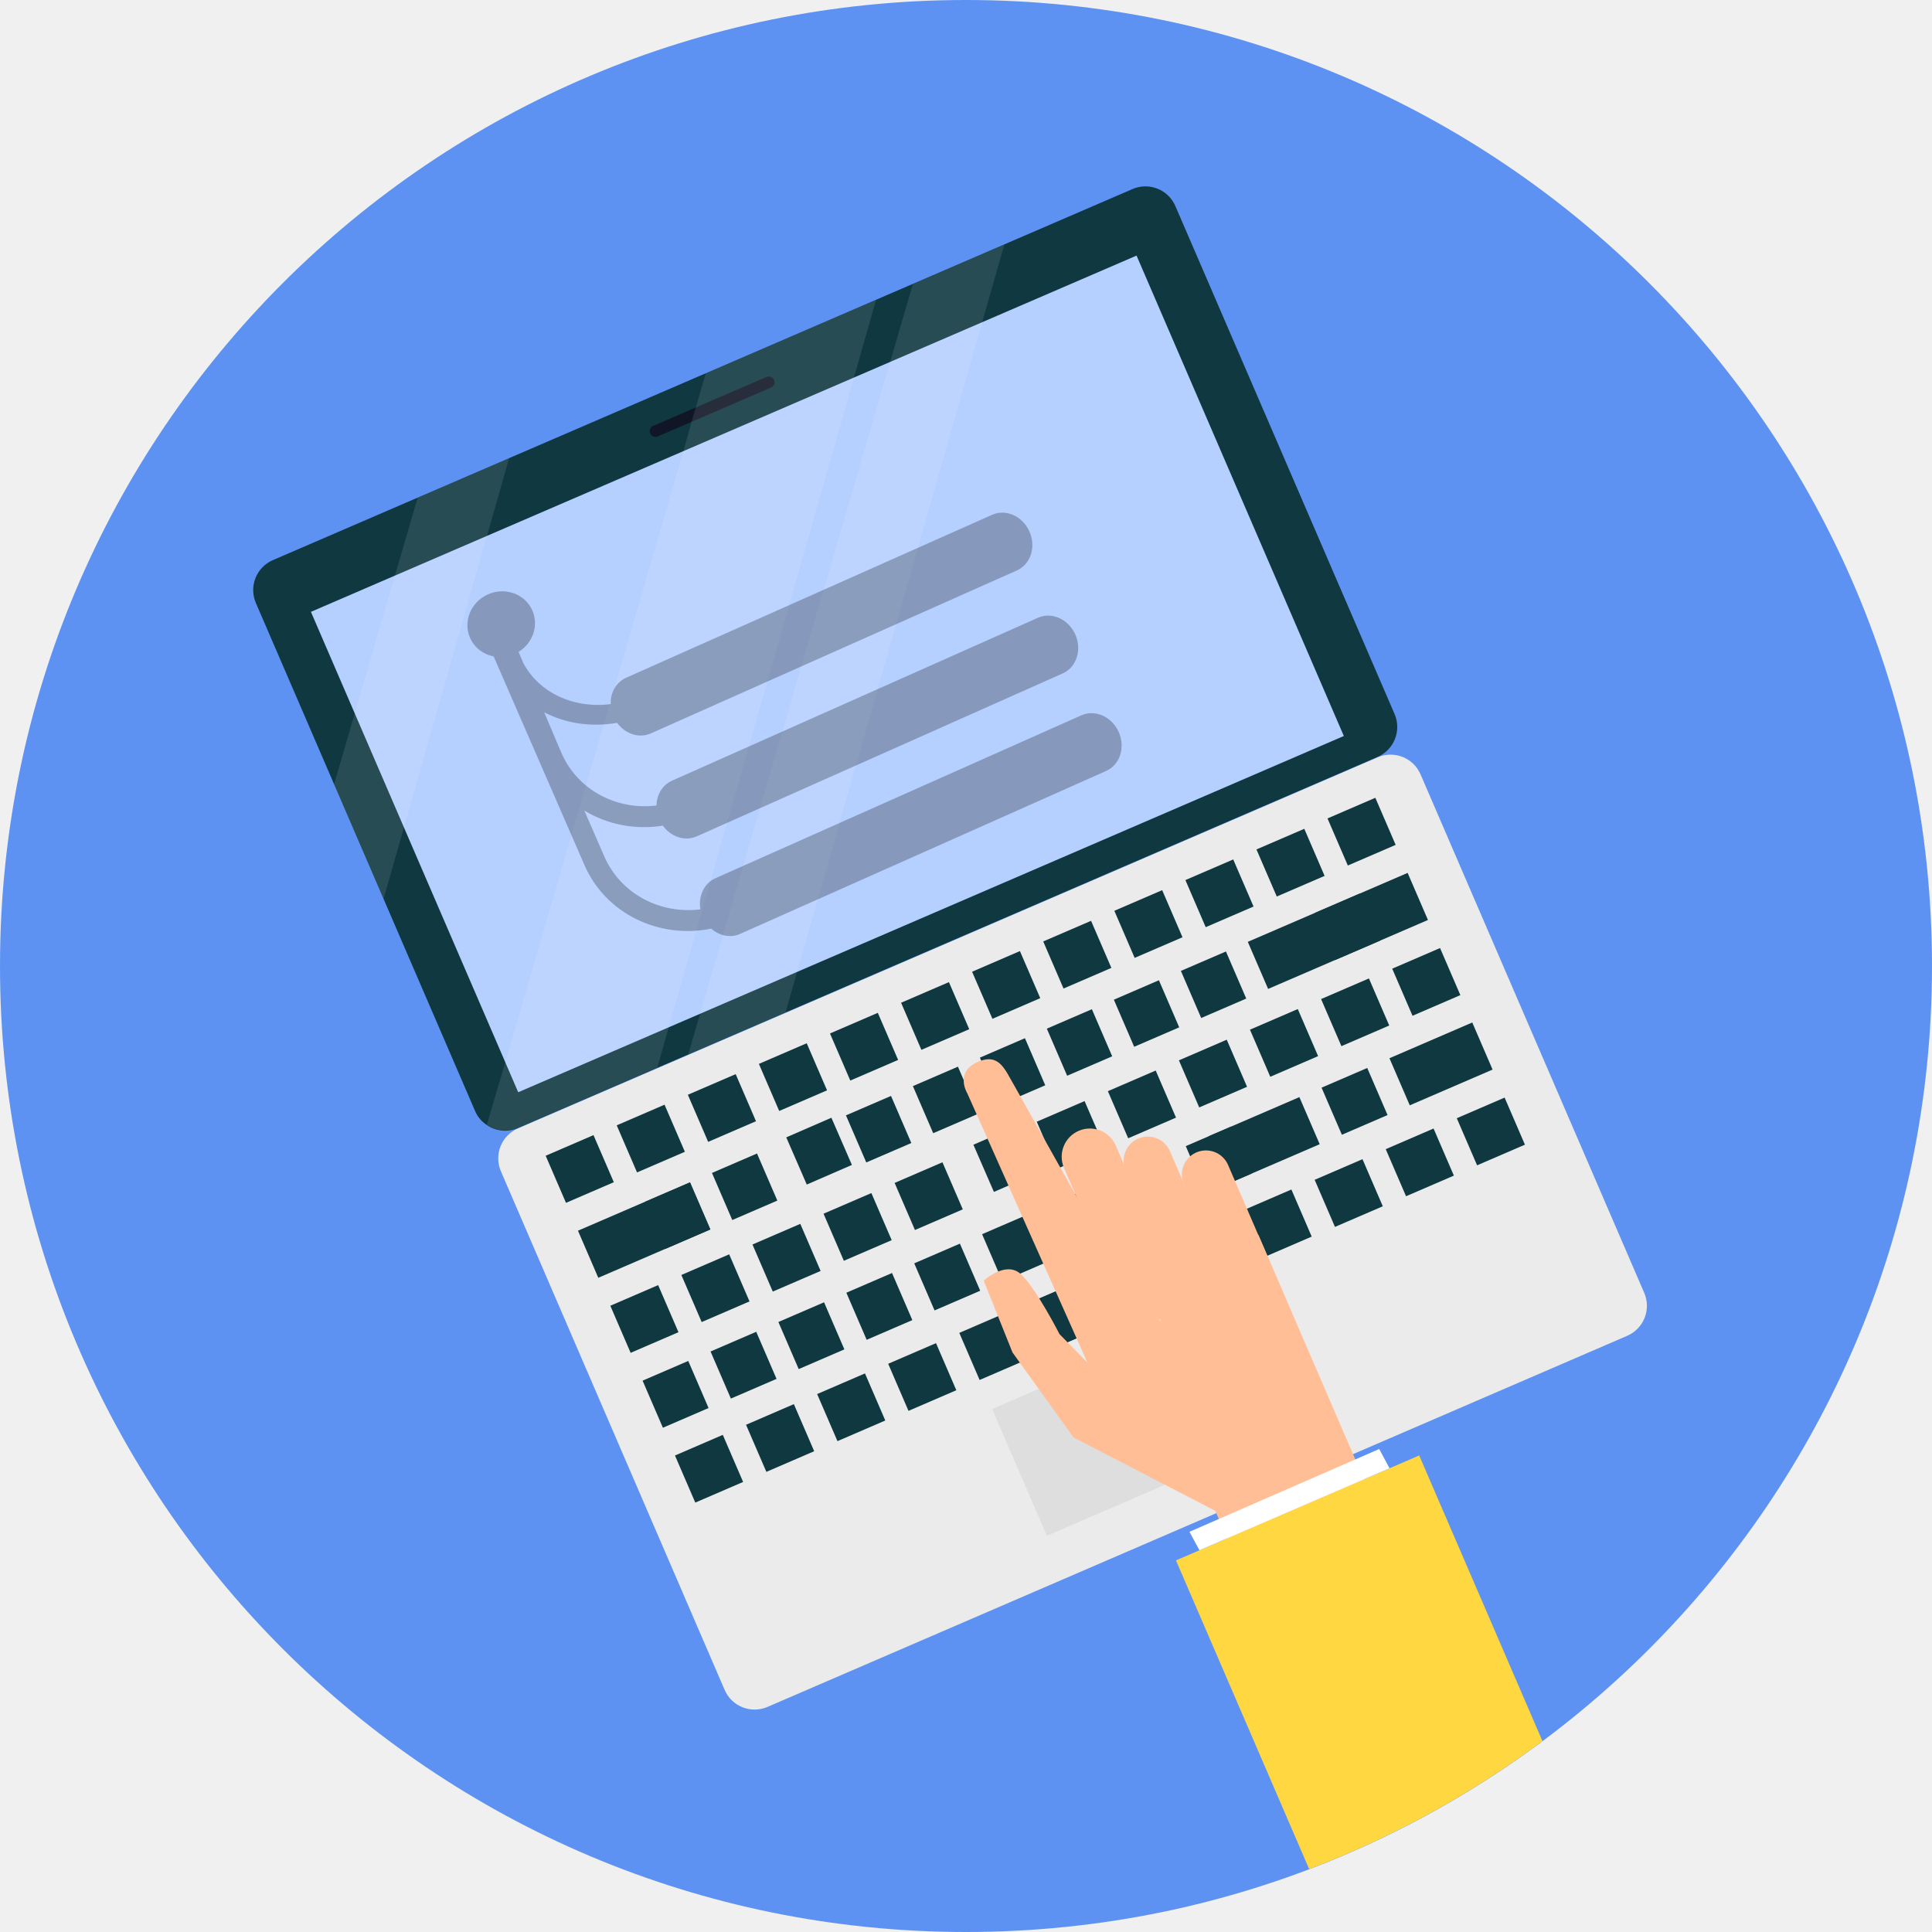
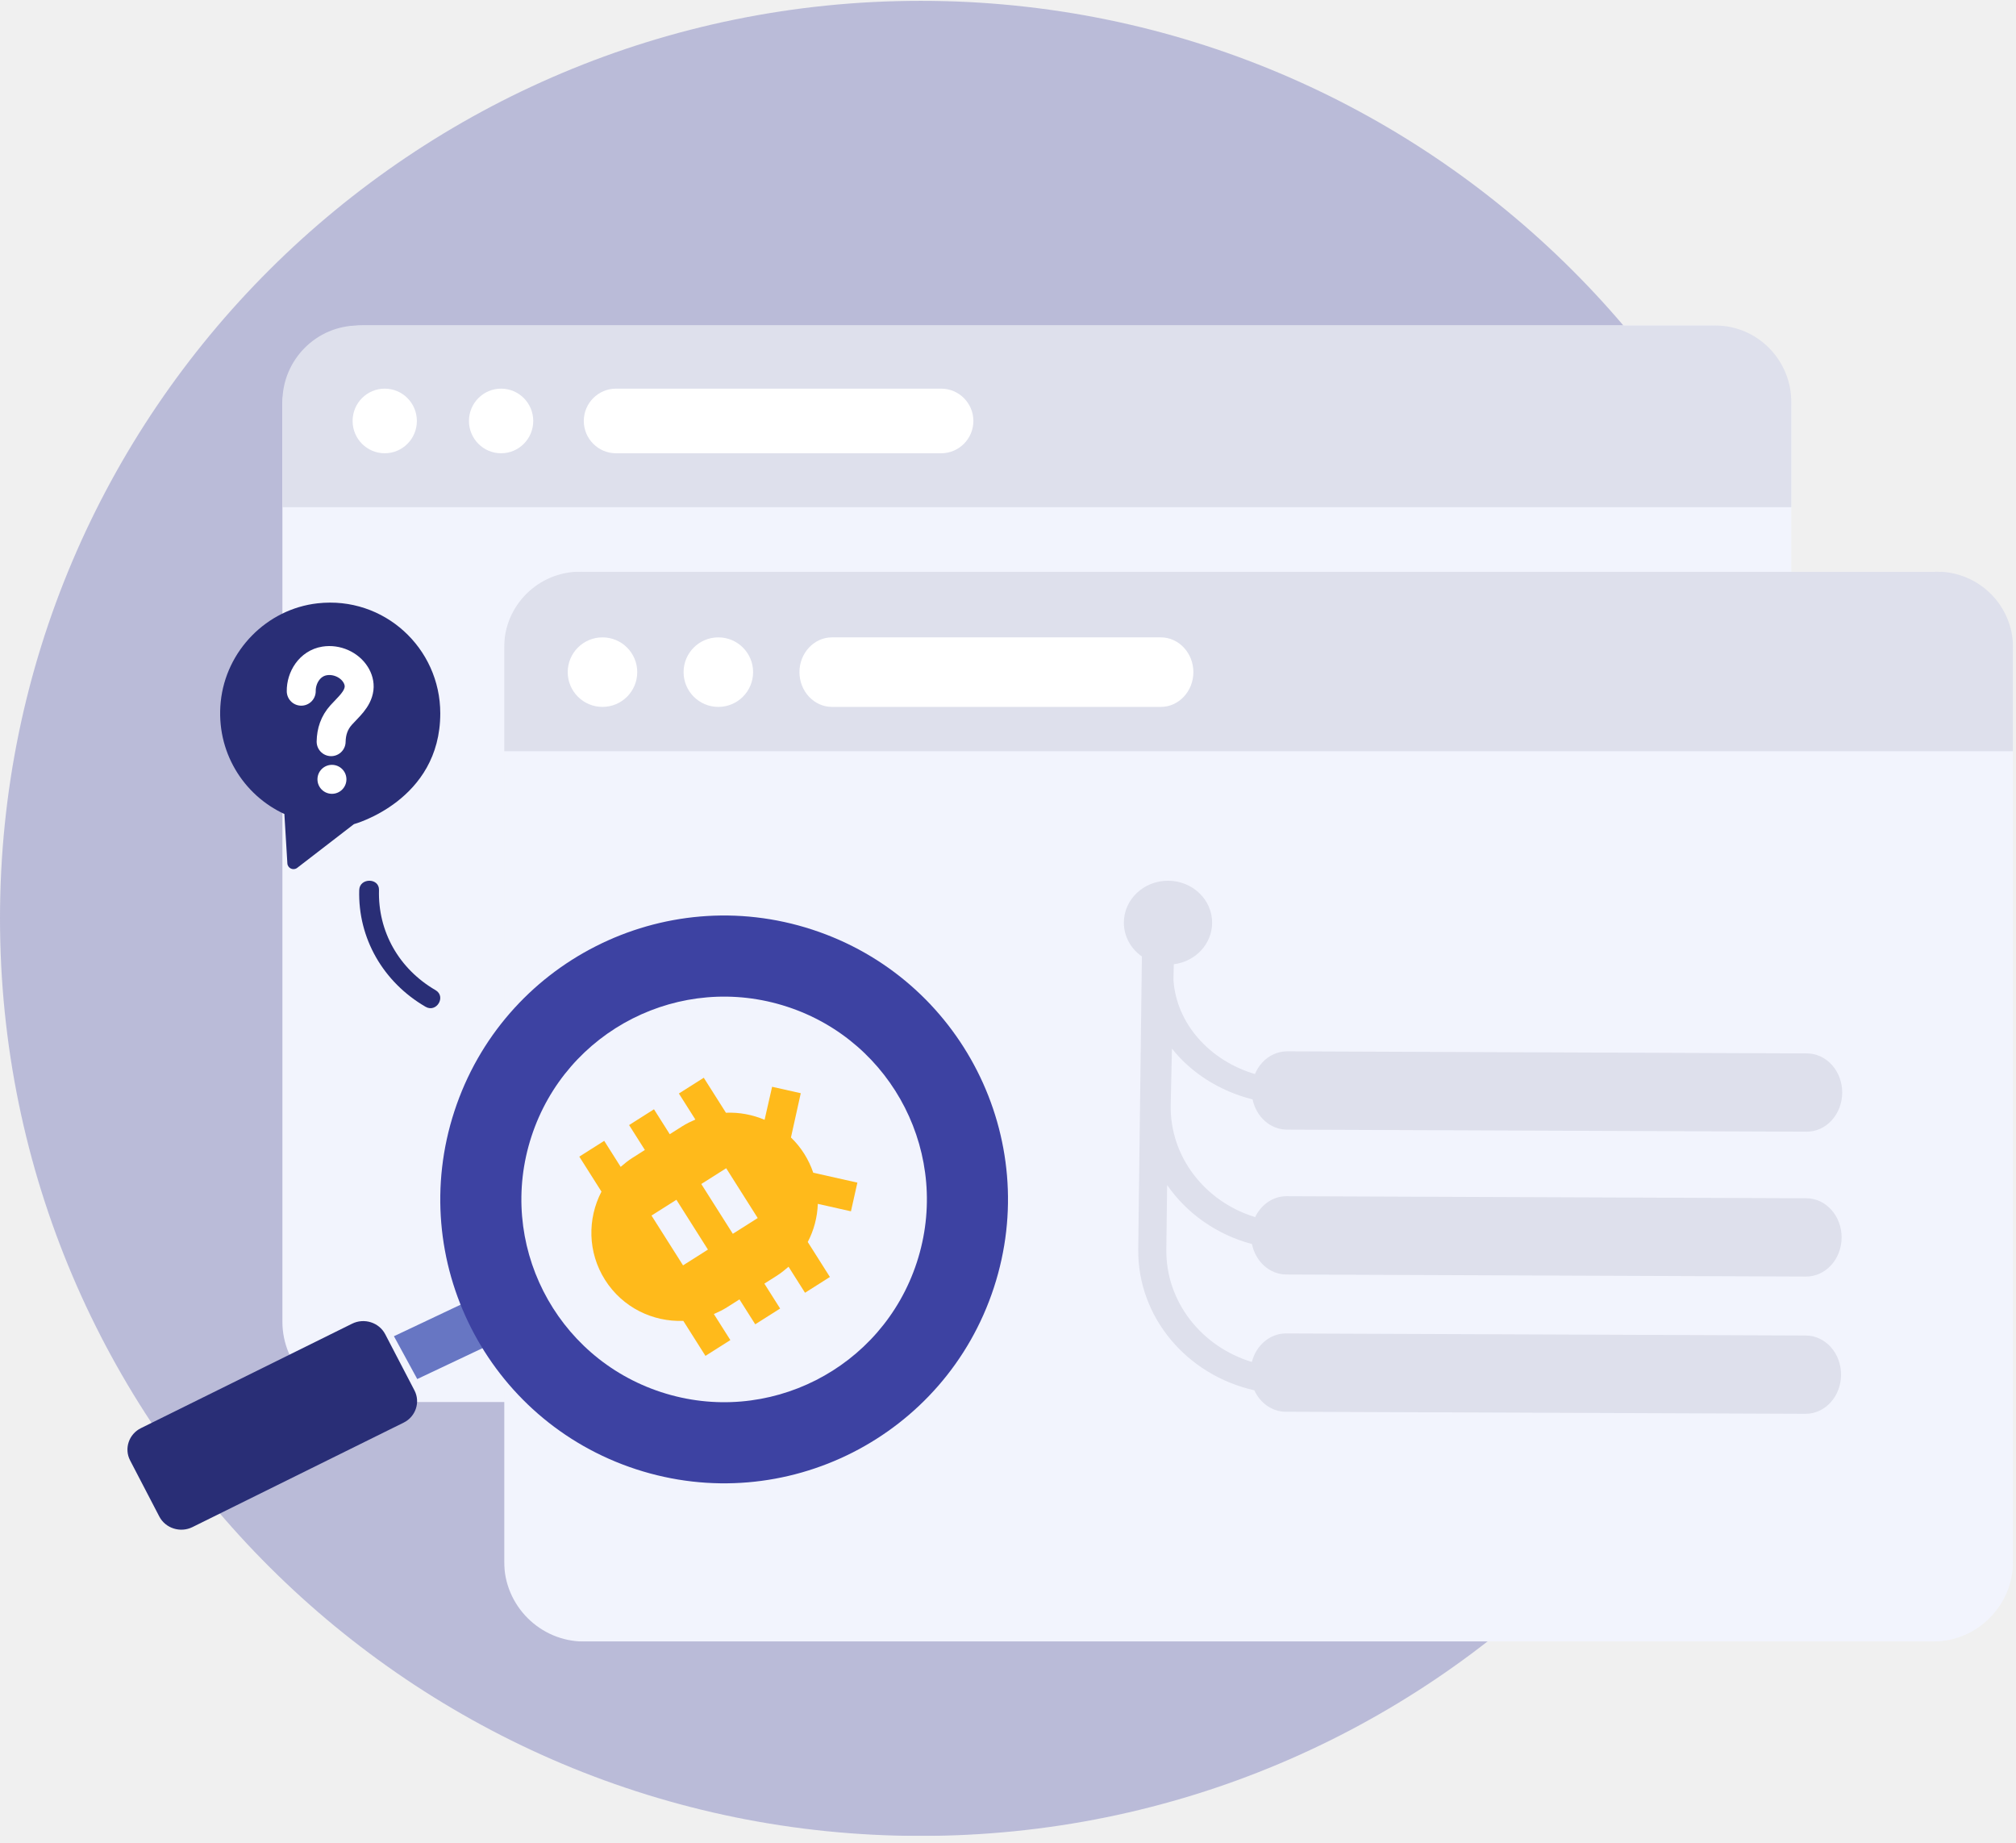
- <svg xmlns="http://www.w3.org/2000/svg" xmlns:xlink="http://www.w3.org/1999/xlink" width="160px" height="160px" viewBox="0 0 160 160" version="1.1">
+ <svg xmlns="http://www.w3.org/2000/svg" xmlns:xlink="http://www.w3.org/1999/xlink" width="174px" height="159px" viewBox="0 0 174 159" version="1.1">
  <defs>
-     <circle id="path-1" cx="80" cy="80" r="80" />
+     <polygon id="path-1" points="0 0.071 158.929 0.071 158.929 158.426 0 158.426" />
+     <polygon id="path-3" points="0.514 0.331 130.743 0.331 130.743 92.651 0.514 92.651" />
+     <polygon id="path-5" points="0.514 0.329 130.743 0.329 130.743 15.841 0.514 15.841" />
  </defs>
  <g id="Page-1" stroke="none" stroke-width="1" fill="none" fill-rule="evenodd">
-     <g id="测试执行－空" transform="translate(-778, -262)">
+     <g id="测试执行－空" transform="translate(-771, -262)">
      <g id="测试执行-空">
        <g id="Group-8" transform="translate(703, 212)">
-           <g id="Group-6" transform="translate(75, 50)">
-             <g id="Group-11">
-               <mask id="mask-2" fill="white">
-                 <use xlink:href="#path-1" />
-               </mask>
-               <use id="Mask" fill="#5E92F2" xlink:href="#path-1" />
-               <g id="Group-5" mask="url(#mask-2)">
-                 <g transform="translate(20, 15)">
-                   <path d="M97.637,49.116 L116.172,92.078 C116.758,93.446 116.128,95.03 114.763,95.623 L43.553,126.362 C42.187,126.947 40.604,126.317 40.013,124.953 L21.478,81.991 C20.896,80.627 21.522,79.049 22.882,78.456 L94.092,47.718 C95.457,47.128 97.042,47.753 97.637,49.116 Z" id="_路径_13" fill="#EBEBEB" fill-rule="nonzero" />
-                   <path d="M77.34,2.066 L95.496,44.142 C96.081,45.51 95.452,47.094 94.087,47.687 L22.877,78.425 C22.036,78.787 21.068,78.69 20.315,78.169 C19.885,77.889 19.549,77.488 19.347,77.016 L1.186,34.926 C0.603,33.562 1.23,31.984 2.589,31.391 L73.8,0.652 C75.168,0.068 76.751,0.7 77.34,2.066 Z" id="_路径_14" fill="#0F3840" fill-rule="nonzero" />
-                   <polygon id="_路径_15" fill="#B5CFFF" fill-rule="nonzero" points="5.749 35.67 74.124 6.167 91.291 45.952 22.916 75.455" />
-                   <path d="M44.101,16.467 C44.152,16.585 44.154,16.718 44.106,16.836 C44.057,16.955 43.964,17.049 43.845,17.097 L34.47,21.145 C34.228,21.248 33.948,21.135 33.845,20.894 C33.742,20.652 33.854,20.372 34.096,20.269 L43.476,16.221 C43.717,16.118 43.996,16.227 44.101,16.467 Z" id="_路径_17" fill="#101625" fill-rule="nonzero" />
-                   <g id="Group-14" stroke-width="1" fill="none" fill-rule="evenodd" transform="translate(24.89001, 50.65334)">
-                     <rect id="_路径_21" fill="#0F3840" fill-rule="nonzero" transform="translate(3.121743, 31.15629) rotate(-23.34) translate(-3.121743, -31.15629) " x="0.965" y="29.033" width="4.314" height="4.247" />
-                     <rect id="_路径_22" fill="#0F3840" fill-rule="nonzero" transform="translate(9.005394, 28.63765) rotate(-23.34) translate(-9.005394, -28.63765) " x="6.849" y="26.514" width="4.314" height="4.247" />
-                     <rect id="_路径_23" fill="#0F3840" fill-rule="nonzero" transform="translate(14.89542, 26.10625) rotate(-23.33) translate(-14.89542, -26.10625) " x="12.739" y="23.983" width="4.314" height="4.247" />
-                     <rect id="_路径_24" fill="#0F3840" fill-rule="nonzero" transform="translate(20.77985, 23.54871) rotate(-23.34) translate(-20.77985, -23.54871) " x="18.623" y="21.425" width="4.314" height="4.247" />
-                     <rect id="_路径_25" fill="#0F3840" fill-rule="nonzero" transform="translate(26.66637, 21.0291) rotate(-23.33) translate(-26.66637, -21.0291) " x="24.51" y="18.906" width="4.314" height="4.247" />
-                     <rect id="_路径_26" fill="#0F3840" fill-rule="nonzero" transform="translate(32.55596, 18.48561) rotate(-23.33) translate(-32.55596, -18.48561) " x="30.399" y="16.362" width="4.314" height="4.247" />
-                     <rect id="_路径_27" fill="#0F3840" fill-rule="nonzero" transform="translate(38.43653, 15.91537) rotate(-23.35) translate(-38.43653, -15.91537) " x="36.28" y="13.792" width="4.314" height="4.247" />
-                     <rect id="_路径_28" fill="#0F3840" fill-rule="nonzero" transform="translate(44.32692, 13.40845) rotate(-23.33) translate(-44.32692, -13.40845) " x="42.17" y="11.285" width="4.314" height="4.247" />
-                     <rect id="_路径_29" fill="#0F3840" fill-rule="nonzero" transform="translate(50.21651, 10.87008) rotate(-23.33) translate(-50.21651, -10.87008) " x="48.06" y="8.747" width="4.314" height="4.247" />
-                     <rect id="_路径_30" fill="#0F3840" fill-rule="nonzero" transform="translate(56.10097, 8.326593) rotate(-23.33) translate(-56.10097, -8.326593) " x="53.944" y="6.203" width="4.314" height="4.247" />
-                     <rect id="_路径_31" fill="#0F3840" fill-rule="nonzero" transform="translate(61.98544, 5.788225) rotate(-23.33) translate(-61.98544, -5.788225) " x="59.829" y="3.665" width="4.314" height="4.247" />
-                     <rect id="_路径_32" fill="#0F3840" fill-rule="nonzero" transform="translate(67.87014, 3.220139) rotate(-23.35) translate(-67.87014, -3.220139) " x="65.713" y="1.097" width="4.314" height="4.247" />
-                     <rect id="_路径_33" fill="#0F3840" fill-rule="nonzero" transform="translate(8.456416, 36.21583) rotate(-23.34) translate(-8.456416, -36.21583) " x="3.403" y="34.092" width="10.108" height="4.247" />
-                     <rect id="_路径_34" fill="#0F3840" fill-rule="nonzero" transform="translate(11.22809, 35.0212) rotate(-23.34) translate(-11.22809, -35.0212) " x="9.197" y="32.898" width="4.063" height="4.247" />
-                     <rect id="_路径_35" fill="#0F3840" fill-rule="nonzero" transform="translate(16.77819, 32.62948) rotate(-23.34) translate(-16.77819, -32.62948) " x="14.747" y="30.506" width="4.063" height="4.247" />
-                     <rect id="_路径_36" fill="#0F3840" fill-rule="nonzero" transform="translate(22.94251, 29.67889) rotate(-23.49857) translate(-22.94251, -29.67889) " x="20.905" y="27.549" width="4.076" height="4.261" />
-                     <rect id="_路径_37" fill="#0F3840" fill-rule="nonzero" transform="translate(27.87511, 27.8611) rotate(-23.33) translate(-27.87511, -27.8611) " x="25.844" y="25.738" width="4.063" height="4.247" />
-                     <rect id="_路径_38" fill="#0F3840" fill-rule="nonzero" transform="translate(33.41821, 25.43895) rotate(-23.34) translate(-33.41821, -25.43895) " x="31.387" y="23.315" width="4.063" height="4.247" />
-                     <rect id="_路径_39" fill="#0F3840" fill-rule="nonzero" transform="translate(38.96669, 23.08042) rotate(-23.34) translate(-38.96669, -23.08042) " x="36.935" y="20.957" width="4.063" height="4.247" />
-                     <rect id="_路径_40" fill="#0F3840" fill-rule="nonzero" transform="translate(44.5107, 20.68032) rotate(-23.33) translate(-44.5107, -20.68032) " x="42.479" y="18.557" width="4.063" height="4.247" />
-                     <rect id="_路径_41" fill="#0F3840" fill-rule="nonzero" transform="translate(50.06175, 18.28161) rotate(-23.34) translate(-50.06175, -18.28161) " x="48.03" y="16.158" width="4.063" height="4.247" />
-                     <rect id="_路径_42" fill="#0F3840" fill-rule="nonzero" transform="translate(55.61241, 15.89833) rotate(-23.33) translate(-55.61241, -15.89833) " x="53.581" y="13.775" width="4.063" height="4.247" />
-                     <rect id="_路径_43" fill="#0F3840" fill-rule="nonzero" transform="translate(63.92848, 12.2933) rotate(-23.34) translate(-63.92848, -12.2933) " x="58.875" y="10.17" width="10.108" height="4.247" />
-                     <rect id="_路径_44" fill="#0F3840" fill-rule="nonzero" transform="translate(68.68055, 10.24444) rotate(-23.34) translate(-68.68055, -10.24444) " x="64.492" y="8.121" width="8.376" height="4.247" />
-                     <rect id="_路径_45" fill="#0F3840" fill-rule="nonzero" transform="translate(8.475583, 43.5786) rotate(-23.34) translate(-8.475583, -43.5786) " x="6.319" y="41.455" width="4.314" height="4.247" />
-                     <rect id="_路径_46" fill="#0F3840" fill-rule="nonzero" transform="translate(14.35923, 41.02922) rotate(-23.34) translate(-14.35923, -41.02922) " x="12.202" y="38.906" width="4.314" height="4.247" />
-                     <rect id="_路径_47" fill="#0F3840" fill-rule="nonzero" transform="translate(20.24801, 38.50545) rotate(-23.34) translate(-20.24801, -38.50545) " x="18.091" y="36.382" width="4.314" height="4.247" />
-                     <rect id="_路径_48" fill="#0F3840" fill-rule="nonzero" transform="translate(26.13369, 35.95565) rotate(-23.34) translate(-26.13369, -35.95565) " x="23.977" y="33.832" width="4.314" height="4.247" />
-                     <rect id="_路径_49" fill="#0F3840" fill-rule="nonzero" transform="translate(32.02119, 33.40552) rotate(-23.35) translate(-32.02119, -33.40552) " x="29.864" y="31.282" width="4.314" height="4.247" />
-                     <rect id="_路径_50" fill="#0F3840" fill-rule="nonzero" transform="translate(38.5564, 30.23976) rotate(-23.49857) translate(-38.5564, -30.23976) " x="36.393" y="28.109" width="4.327" height="4.261" />
-                     <rect id="_路径_51" fill="#0F3840" fill-rule="nonzero" transform="translate(43.79179, 28.33782) rotate(-23.34) translate(-43.79179, -28.33782) " x="41.635" y="26.214" width="4.314" height="4.247" />
-                     <rect id="_路径_52" fill="#0F3840" fill-rule="nonzero" transform="translate(49.68056, 25.80893) rotate(-23.34) translate(-49.68056, -25.80893) " x="47.524" y="23.685" width="4.314" height="4.247" />
-                     <rect id="_路径_53" fill="#0F3840" fill-rule="nonzero" transform="translate(55.56421, 23.25443) rotate(-23.34) translate(-55.56421, -23.25443) " x="53.407" y="21.131" width="4.314" height="4.247" />
-                     <rect id="_路径_54" fill="#0F3840" fill-rule="nonzero" transform="translate(61.44786, 20.71529) rotate(-23.34) translate(-61.44786, -20.71529) " x="59.291" y="18.592" width="4.314" height="4.247" />
-                     <rect id="_路径_55" fill="#0F3840" fill-rule="nonzero" transform="translate(67.33867, 18.18086) rotate(-23.34) translate(-67.33867, -18.18086) " x="65.182" y="16.057" width="4.314" height="4.247" />
-                     <rect id="_路径_56" fill="#0F3840" fill-rule="nonzero" transform="translate(73.22927, 15.66321) rotate(-23.33) translate(-73.22927, -15.66321) " x="71.072" y="13.54" width="4.314" height="4.247" />
-                     <rect id="_路径_57" fill="#0F3840" fill-rule="nonzero" transform="translate(11.05878, 49.81977) rotate(-23.34) translate(-11.05878, -49.81977) " x="8.999" y="47.696" width="4.119" height="4.247" />
-                     <rect id="_路径_58" fill="#0F3840" fill-rule="nonzero" transform="translate(16.68774, 47.40525) rotate(-23.34) translate(-16.68774, -47.40525) " x="14.628" y="45.282" width="4.119" height="4.247" />
-                     <rect id="_路径_59" fill="#0F3840" fill-rule="nonzero" transform="translate(22.30485, 44.96243) rotate(-23.34) translate(-22.30485, -44.96243) " x="20.245" y="42.839" width="4.119" height="4.247" />
-                     <rect id="_路径_60" fill="#0F3840" fill-rule="nonzero" transform="translate(27.93381, 42.53766) rotate(-23.34) translate(-27.93381, -42.53766) " x="25.874" y="40.414" width="4.119" height="4.247" />
-                     <rect id="_路径_61" fill="#0F3840" fill-rule="nonzero" transform="translate(33.55591, 40.10452) rotate(-23.33) translate(-33.55591, -40.10452) " x="31.496" y="37.981" width="4.119" height="4.247" />
-                     <rect id="_路径_62" fill="#0F3840" fill-rule="nonzero" transform="translate(39.17475, 37.69057) rotate(-23.34) translate(-39.17475, -37.69057) " x="37.115" y="35.567" width="4.119" height="4.247" />
-                     <rect id="_路径_63" fill="#0F3840" fill-rule="nonzero" transform="translate(44.80168, 35.26109) rotate(-23.34) translate(-44.80168, -35.26109) " x="42.742" y="33.138" width="4.119" height="4.247" />
-                     <rect id="_路径_64" fill="#0F3840" fill-rule="nonzero" transform="translate(50.42082, 32.83835) rotate(-23.34) translate(-50.42082, -32.83835) " x="48.361" y="30.715" width="4.119" height="4.247" />
-                     <rect id="_路径_65" fill="#0F3840" fill-rule="nonzero" transform="translate(56.04263, 30.39863) rotate(-23.34) translate(-56.04263, -30.39863) " x="53.983" y="28.275" width="4.119" height="4.247" />
-                     <rect id="_路径_66" fill="#0F3840" fill-rule="nonzero" transform="translate(59.80439, 28.77593) rotate(-23.34) translate(-59.80439, -28.77593) " x="55.714" y="26.652" width="8.181" height="4.247" />
-                     <rect id="_路径_67" fill="#0F3840" fill-rule="nonzero" transform="translate(67.28869, 25.55666) rotate(-23.34) translate(-67.28869, -25.55666) " x="65.229" y="23.433" width="4.119" height="4.247" />
-                     <rect id="_路径_68" fill="#0F3840" fill-rule="nonzero" transform="translate(74.44917, 22.45453) rotate(-23.34) translate(-74.44917, -22.45453) " x="70.714" y="20.331" width="7.469" height="4.247" />
-                     <rect id="_路径_69" fill="#0F3840" fill-rule="nonzero" transform="translate(13.82942, 55.98041) rotate(-23.34) translate(-13.82942, -55.98041) " x="11.673" y="53.857" width="4.314" height="4.247" />
-                     <rect id="_路径_70" fill="#0F3840" fill-rule="nonzero" transform="translate(19.71587, 53.436) rotate(-23.35) translate(-19.71587, -53.436) " x="17.559" y="51.312" width="4.314" height="4.247" />
-                     <rect id="_路径_71" fill="#0F3840" fill-rule="nonzero" transform="translate(25.60388, 50.89148) rotate(-23.34) translate(-25.60388, -50.89148) " x="23.447" y="48.768" width="4.314" height="4.247" />
-                     <rect id="_路径_72" fill="#0F3840" fill-rule="nonzero" transform="translate(31.48635, 48.38477) rotate(-23.33) translate(-31.48635, -48.38477) " x="29.33" y="46.261" width="4.314" height="4.247" />
-                     <rect id="_路径_73" fill="#0F3840" fill-rule="nonzero" transform="translate(46.20616, 42.01588) rotate(-23.34) translate(-46.20616, -42.01588) " x="34.433" y="39.892" width="23.545" height="4.247" />
-                     <rect id="_路径_74" fill="#0F3840" fill-rule="nonzero" transform="translate(43.2604, 43.30804) rotate(-23.33) translate(-43.2604, -43.30804) " x="41.104" y="41.185" width="4.314" height="4.247" />
-                     <rect id="_路径_75" fill="#0F3840" fill-rule="nonzero" transform="translate(49.14563, 40.74476) rotate(-23.34) translate(-49.14563, -40.74476) " x="46.989" y="38.621" width="4.314" height="4.247" />
-                     <rect id="_路径_76" fill="#0F3840" fill-rule="nonzero" transform="translate(55.0344, 38.221) rotate(-23.34) translate(-55.0344, -38.221) " x="52.878" y="36.097" width="4.314" height="4.247" />
-                     <rect id="_路径_77" fill="#0F3840" fill-rule="nonzero" transform="translate(60.91805, 35.66137) rotate(-23.34) translate(-60.91805, -35.66137) " x="58.761" y="33.538" width="4.314" height="4.247" />
-                     <rect id="_路径_78" fill="#0F3840" fill-rule="nonzero" transform="translate(66.80541, 33.14902) rotate(-23.33) translate(-66.80541, -33.14902) " x="64.649" y="31.026" width="4.314" height="4.247" />
-                     <rect id="_路径_79" fill="#0F3840" fill-rule="nonzero" transform="translate(72.69191, 30.61024) rotate(-23.33) translate(-72.69191, -30.61024) " x="70.535" y="28.487" width="4.314" height="4.247" />
-                     <rect id="_路径_80" fill="#0F3840" fill-rule="nonzero" transform="translate(78.57616, 28.04866) rotate(-23.34) translate(-78.57616, -28.04866) " x="76.419" y="25.925" width="4.314" height="4.247" />
-                     <rect id="_路径_81" fill="#DEDEDE" fill-rule="nonzero" transform="translate(50.34991, 51.61908) rotate(-23.34) translate(-50.34991, -51.61908) " x="38.577" y="45.902" width="23.545" height="11.435" />
-                   </g>
-                   <g id="Group-10" stroke-width="1" fill="none" fill-rule="evenodd" transform="translate(7.535714, 4.417915)" opacity="0.1">
-                     <path d="M45.019,5.415 L43.185,11.855 L27.851,65.647 L26.904,68.992 L15.346,73.977 C14.505,74.338 13.537,74.241 12.785,73.721 L14.321,68.5 L29.06,17.946 L29.742,15.497 L30.09,14.309 L30.915,11.486 L45.019,5.415 Z" id="_路径_88" fill="#FFFFFF" fill-rule="nonzero" />
-                     <polygon id="_路径_89" fill="#FFFFFF" fill-rule="nonzero" points="55.644 0.83 53.805 7.27 38.477 61.077 37.524 64.422 29.46 67.901 30.444 64.54 46.177 10.559 48.062 4.104" />
-                     <polygon id="_路径_90" fill="#FFFFFF" fill-rule="nonzero" points="14.629 18.525 12.795 24.965 5.92 49.104 4.229 55.027 0.131 45.534 1.842 39.663 5.167 28.259 7.052 21.799" />
-                   </g>
-                   <g id="Group-18" stroke-width="1" fill="none" fill-rule="evenodd" transform="translate(45.82746, 41.71225) rotate(-24) translate(-45.82746, -41.71225) translate(22.32746, 24.21225)" fill-opacity="0.26">
-                     <path d="M8.956,33.13 C4.659,32.173 1.472,28.461 1.509,24.054 L1.666,5.207 C0.964,4.716 0.507,3.92 0.507,3.022 C0.507,1.53 1.768,0.32 3.324,0.32 C4.881,0.32 6.142,1.53 6.142,3.022 C6.142,4.391 5.081,5.522 3.705,5.7 L3.687,6.716 C3.89,9.527 6.007,11.895 8.914,12.754 C9.025,12.484 9.179,12.235 9.371,12.021 C9.795,11.547 10.369,11.282 10.969,11.282 L44.151,11.282 C44.751,11.282 45.325,11.547 45.749,12.021 C46.173,12.494 46.411,13.135 46.411,13.804 C46.411,14.473 46.173,15.115 45.749,15.588 C45.325,16.061 44.751,16.326 44.151,16.326 L10.969,16.326 C9.901,16.326 9.006,15.5 8.77,14.389 C6.652,13.859 4.842,12.69 3.609,11.135 L3.545,14.742 C3.486,18.115 5.774,21.003 8.966,21.97 C9.343,21.165 10.098,20.616 10.969,20.616 L44.151,20.616 C45.399,20.616 46.411,21.745 46.411,23.138 C46.411,23.807 46.173,24.449 45.749,24.922 C45.325,25.395 44.751,25.661 44.151,25.661 L10.969,25.661 C9.896,25.661 8.998,24.826 8.767,23.707 C6.511,23.111 4.594,21.745 3.336,19.925 L3.302,24.068 C3.273,27.456 5.586,30.34 8.791,31.305 C9.055,30.24 9.93,29.459 10.969,29.459 L44.151,29.459 C44.751,29.459 45.325,29.724 45.749,30.197 C46.173,30.67 46.411,31.311 46.411,31.98 C46.412,32.65 46.173,33.294 45.747,33.767 C45.321,34.241 44.744,34.506 44.143,34.503 L10.96,34.503 C10.086,34.5 9.329,33.942 8.956,33.13 Z" id="Combined-Shape" fill="#000000" fill-rule="nonzero" />
-                   </g>
-                   <g id="_编组_6" stroke-width="1" fill="none" fill-rule="evenodd" transform="translate(59.54286, 72.31429)">
-                     <g id="Group-20" fill="#FFBE96" fill-rule="nonzero">
-                       <path d="M24.571,45.851 L21.102,37.806 L9.362,31.726 L4.306,24.686 L1.925,18.743 C1.925,18.743 3.753,17.056 5.001,18.203 C6.249,19.351 8.201,23.173 8.201,23.173 L10.514,25.531 L0.571,3.246 C0.571,3.246 -0.535,1.458 1.458,0.617 C3.237,-0.137 3.685,1.294 4.466,2.606 C4.571,2.779 13.015,17.851 13.015,17.851 L19.589,25.714 L28.622,44.105 L24.571,45.851 Z" id="_路径_82" />
-                       <path d="M16.882,16.882 C17.391,18.066 16.845,19.439 15.662,19.95 C14.478,20.459 13.105,19.913 12.594,18.729 L8.571,9.403 C8.062,8.219 8.609,6.847 9.792,6.336 C10.361,6.09 11.005,6.081 11.581,6.31 C12.157,6.538 12.619,6.987 12.864,7.557 L16.882,16.882 Z" id="_路径_83" />
-                       <path d="M20.782,16 C21.218,17.012 20.751,18.187 19.739,18.624 C18.727,19.06 17.553,18.594 17.115,17.582 L13.678,9.6 C13.467,9.114 13.459,8.564 13.654,8.072 C13.85,7.579 14.233,7.185 14.72,6.976 C15.732,6.54 16.907,7.006 17.344,8.018 L20.782,16 Z" id="_路径_84" />
-                       <path d="M25.6,17.134 C25.811,17.62 25.819,18.17 25.624,18.662 C25.428,19.154 25.044,19.549 24.558,19.758 C23.545,20.194 22.371,19.727 21.934,18.715 L18.496,10.747 C18.06,9.735 18.526,8.561 19.538,8.123 C20.024,7.913 20.574,7.904 21.067,8.1 C21.559,8.295 21.953,8.679 22.162,9.166 L25.6,17.134 Z" id="_路径_85" />
-                       <path d="M24.686,14.981 L30.121,27.579 L35.895,40.96 L26.473,45.024 L16.53,21.943 L12.613,21.248 C12.613,21.248 11.854,18.775 13.019,17.824 C14.62,16.643 16.3,15.573 18.048,14.624 C18.619,14.377 22.414,13.778 22.414,13.778 L24.686,14.981 Z" id="_路径_86" />
-                     </g>
-                     <path d="M48.2,56.884 C42.329,61.257 35.837,64.844 28.882,67.489 L17.847,41.911 L22.88,39.739 L37.989,33.221 L48.2,56.884 Z" id="Combined-Shape" fill="#FFD740" fill-rule="nonzero" />
-                     <polygon id="_路径_91" fill="#FFFFFF" fill-rule="nonzero" points="19.79 41.07 18.962 39.543 34.679 32.686 35.529 34.281" />
-                   </g>
-                 </g>
+           <g id="Group-6" transform="translate(68, 50)">
+             <g id="分组">
+               <g>
+                 <mask id="mask-2" fill="white">
+                   <use xlink:href="#path-1" />
+                 </mask>
+                 <g id="Clip-2" />
+                 <path d="M158.929,79.249 C158.929,122.977 123.351,158.426 79.465,158.426 C35.577,158.426 0,122.977 0,79.249 C0,35.52 35.577,0.071 79.465,0.071 C123.351,0.071 158.929,35.52 158.929,79.249" id="Fill-1" fill-opacity="0.3" fill="#3D42A2" mask="url(#mask-2)" />
              </g>
+               <g transform="translate(24, 28)">
+                 <path d="M123.708,92.981 L7.268,92.981 C3.477,92.981 0.374,89.862 0.374,86.05 L0.374,7.019 C0.374,3.207 3.477,0.088 7.268,0.088 L123.708,0.088 C127.5,0.088 130.603,3.207 130.603,7.019 L130.603,86.05 C130.603,89.862 127.5,92.981 123.708,92.981" id="Fill-3" fill="#F2F4FD" />
+                 <path d="M130.603,15.768 L0.374,15.768 L0.374,6.688 C0.374,3.043 3.313,0.088 6.939,0.088 L124.038,0.088 C127.664,0.088 130.603,3.043 130.603,6.688 L130.603,15.768 Z" id="Fill-5" fill="#DEE0EC" />
+                 <path d="M11.98,8.325 C11.98,9.865 10.738,11.113 9.206,11.113 C7.674,11.113 6.433,9.865 6.433,8.325 C6.433,6.785 7.674,5.537 9.206,5.537 C10.738,5.537 11.98,6.785 11.98,8.325" id="Fill-7" fill="#FFFFFF" />
+                 <path d="M22.024,8.325 C22.024,9.865 20.782,11.113 19.25,11.113 C17.718,11.113 16.476,9.865 16.476,8.325 C16.476,6.785 17.718,5.537 19.25,5.537 C20.782,5.537 22.024,6.785 22.024,8.325" id="Fill-9" fill="#FFFFFF" />
+                 <path d="M57.238,11.113 L29.161,11.113 C27.635,11.113 26.387,9.859 26.387,8.325 C26.387,6.791 27.635,5.537 29.161,5.537 L57.238,5.537 C58.764,5.537 60.012,6.791 60.012,8.325 C60.012,9.859 58.764,11.113 57.238,11.113" id="Fill-11" fill="#FFFFFF" />
+               </g>
+               <g transform="translate(43, 49)">
+                 <mask id="mask-4" fill="white">
+                   <use xlink:href="#path-3" />
+                 </mask>
+                 <g id="Clip-14" />
+                 <path d="M123.848,92.651 L7.409,92.651 C3.616,92.651 0.514,89.551 0.514,85.762 L0.514,7.22 C0.514,3.43 3.616,0.331 7.409,0.331 L123.848,0.331 C127.64,0.331 130.743,3.43 130.743,7.22 L130.743,85.762 C130.743,89.551 127.64,92.651 123.848,92.651" id="Fill-13" fill="#F2F4FD" mask="url(#mask-4)" />
+               </g>
+               <g transform="translate(43, 49)">
+                 <mask id="mask-6" fill="white">
+                   <use xlink:href="#path-5" />
+                 </mask>
+                 <g id="Clip-16" />
+                 <path d="M130.743,15.841 L0.514,15.841 L0.514,6.858 C0.514,3.252 3.453,0.329 7.079,0.329 L124.178,0.329 C127.803,0.329 130.743,3.252 130.743,6.858 L130.743,15.841 Z" id="Fill-15" fill="#DEE0EC" mask="url(#mask-6)" />
+               </g>
+               <path d="M55,58 C55,59.657 53.657,61 52,61 C50.344,61 49,59.657 49,58 C49,56.343 50.344,55 52,55 C53.657,55 55,56.343 55,58" id="Fill-17" fill="#FFFFFF" />
+               <path d="M65,58 C65,59.657 63.657,61 62,61 C60.344,61 59,59.657 59,58 C59,56.343 60.344,55 62,55 C63.657,55 65,56.343 65,58" id="Fill-19" fill="#FFFFFF" />
+               <path d="M100.196,61 L71.804,61 C70.262,61 69,59.65 69,58 C69,56.35 70.262,55 71.804,55 L100.196,55 C101.738,55 103,56.35 103,58 C103,59.65 101.738,61 100.196,61" id="Fill-21" fill="#FFFFFF" />
+               <polygon id="Fill-23" fill="#6776C3" points="34 115.305 40.988 112 43 115.695 36.012 119" />
+               <path d="M54.892,126.782 C42.034,122.58 35.016,108.75 39.218,95.892 C43.42,83.034 57.25,76.016 70.108,80.218 C82.966,84.42 89.984,98.25 85.782,111.108 C81.58,123.966 67.75,130.984 54.892,126.782" id="Fill-25" fill="#3D42A2" />
+               <path d="M57.066,120.13 C47.881,117.129 42.869,107.25 45.87,98.066 C48.871,88.881 58.75,83.869 67.934,86.87 C77.119,89.871 82.131,99.75 79.13,108.934 C76.129,118.119 66.25,123.131 57.066,120.13" id="Fill-27" fill="#F2F4FD" />
+               <path d="M12.162,123.238 L30.393,114.223 C31.434,113.707 32.719,114.117 33.248,115.132 L35.771,119.979 C36.3,120.994 35.88,122.247 34.838,122.762 L16.608,131.777 C15.565,132.292 14.281,131.883 13.752,130.868 L11.229,126.021 C10.7,125.005 11.12,123.753 12.162,123.238" id="Fill-29" fill="#292E76" />
+               <path d="M63.25,106.468 L60.528,102.17 L62.677,100.809 L65.398,105.107 L63.25,106.468 Z M58.953,109.191 L56.231,104.893 L58.38,103.531 L61.101,107.829 L58.953,109.191 Z M71.629,110.193 L69.717,107.174 C70.249,106.159 70.547,105.037 70.585,103.884 L73.445,104.526 L74,102.051 L70.192,101.196 C69.997,100.627 69.742,100.081 69.408,99.554 C69.076,99.028 68.691,98.564 68.267,98.155 L69.114,94.336 L66.64,93.78 L65.991,96.63 C64.94,96.183 63.799,95.973 62.655,96.02 L60.742,93 L58.594,94.361 L60.016,96.607 C59.628,96.778 59.246,96.96 58.88,97.191 L57.806,97.872 L56.445,95.722 L54.297,97.084 L55.658,99.233 L54.584,99.914 C54.218,100.145 53.891,100.413 53.57,100.691 L52.149,98.445 L50,99.807 L51.912,102.826 C50.697,105.162 50.71,108.06 52.221,110.445 C53.732,112.831 56.345,114.081 58.975,113.98 L60.887,117 L63.036,115.638 L61.614,113.392 C62.002,113.222 62.384,113.04 62.749,112.808 L63.823,112.128 L65.184,114.277 L67.333,112.916 L65.972,110.767 L67.046,110.086 C67.411,109.854 67.739,109.587 68.059,109.309 L69.481,111.554 L71.629,110.193 Z" id="Fill-31" fill="#FFBA1B" />
+               <path d="M31.005,76.802 C30.886,80.958 33.071,84.751 36.73,86.877 C37.675,87.426 38.534,85.991 37.591,85.442 C34.432,83.607 32.609,80.379 32.711,76.802 C32.741,75.733 31.035,75.733 31.005,76.802" id="Fill-33" fill="#292E76" />
+               <path d="M38,61.559 C38,55.92 33.147,51.422 27.415,52.061 C23.029,52.55 19.499,56.139 19.051,60.556 C18.616,64.845 21.006,68.62 24.57,70.254 L24.545,70.25 L24.802,74.499 C24.828,74.925 25.315,75.149 25.651,74.89 L30.546,71.118 C30.546,71.118 38,69.098 38,61.559" id="Fill-35" fill="#292E76" />
+               <g id="分组-2" transform="translate(26, 57)">
+                 <path d="M3.9,10.25 C3.9,10.94 3.34,11.5 2.65,11.5 C1.96,11.5 1.4,10.94 1.4,10.25 C1.4,9.56 1.96,9 2.65,9 C3.34,9 3.9,9.56 3.9,10.25" id="Fill-37" fill="#FFFFFF" />
+                 <path d="M2.58,7 C2.596,6.137 2.846,5.368 3.444,4.701 C4.06,4.014 4.872,3.368 4.989,2.418 C5.04,1.999 4.915,1.572 4.687,1.209 C4.152,0.357 3.059,-0.134 2.02,0.032 C0.732,0.237 -0.015,1.477 0,2.644" id="Stroke-39" stroke="#FFFFFF" stroke-width="2.5" stroke-linecap="round" />
+               </g>
+               <path d="M108.26,119.971 C102.455,118.667 98.167,113.679 98.241,107.777 L98.556,82.536 C97.609,81.874 96.995,80.806 97,79.604 C97.008,77.605 98.72,75.992 100.825,76 C102.928,76.008 104.627,77.635 104.618,79.634 C104.611,81.467 103.171,82.975 101.309,83.207 L101.28,84.568 C101.539,88.333 104.389,91.516 108.313,92.682 C108.465,92.321 108.674,91.988 108.935,91.702 C109.51,91.071 110.289,90.718 111.099,90.721 L155.959,90.9 C156.768,90.903 157.544,91.262 158.114,91.898 C158.685,92.533 159.003,93.394 159,94.29 C158.996,95.186 158.67,96.044 158.095,96.675 C157.52,97.306 156.741,97.659 155.931,97.656 L111.071,97.478 C109.628,97.472 108.423,96.36 108.11,94.871 C105.249,94.15 102.808,92.574 101.15,90.485 L101.044,95.316 C100.945,99.833 104.024,103.712 108.333,105.026 C108.848,103.949 109.872,103.218 111.048,103.223 L155.908,103.4 C157.595,103.407 158.956,104.925 158.949,106.791 C158.946,107.687 158.62,108.545 158.044,109.176 C157.469,109.807 156.691,110.16 155.881,110.157 L111.021,109.979 C109.571,109.973 108.361,108.85 108.055,107.35 C105.008,106.541 102.424,104.7 100.734,102.257 L100.665,107.805 C100.608,112.343 103.719,116.216 108.047,117.526 C108.409,116.102 109.597,115.06 111,115.065 L155.86,115.244 C156.67,115.247 157.446,115.606 158.016,116.241 C158.586,116.877 158.905,117.737 158.901,118.632 C158.899,119.53 158.572,120.39 157.994,121.022 C157.416,121.655 156.634,122.006 155.822,122 L110.962,121.822 C109.78,121.812 108.759,121.061 108.26,119.971" id="Fill-53" fill="#DEE0EC" />
            </g>
          </g>
        </g>
      </g>
    </g>
  </g>
</svg>
